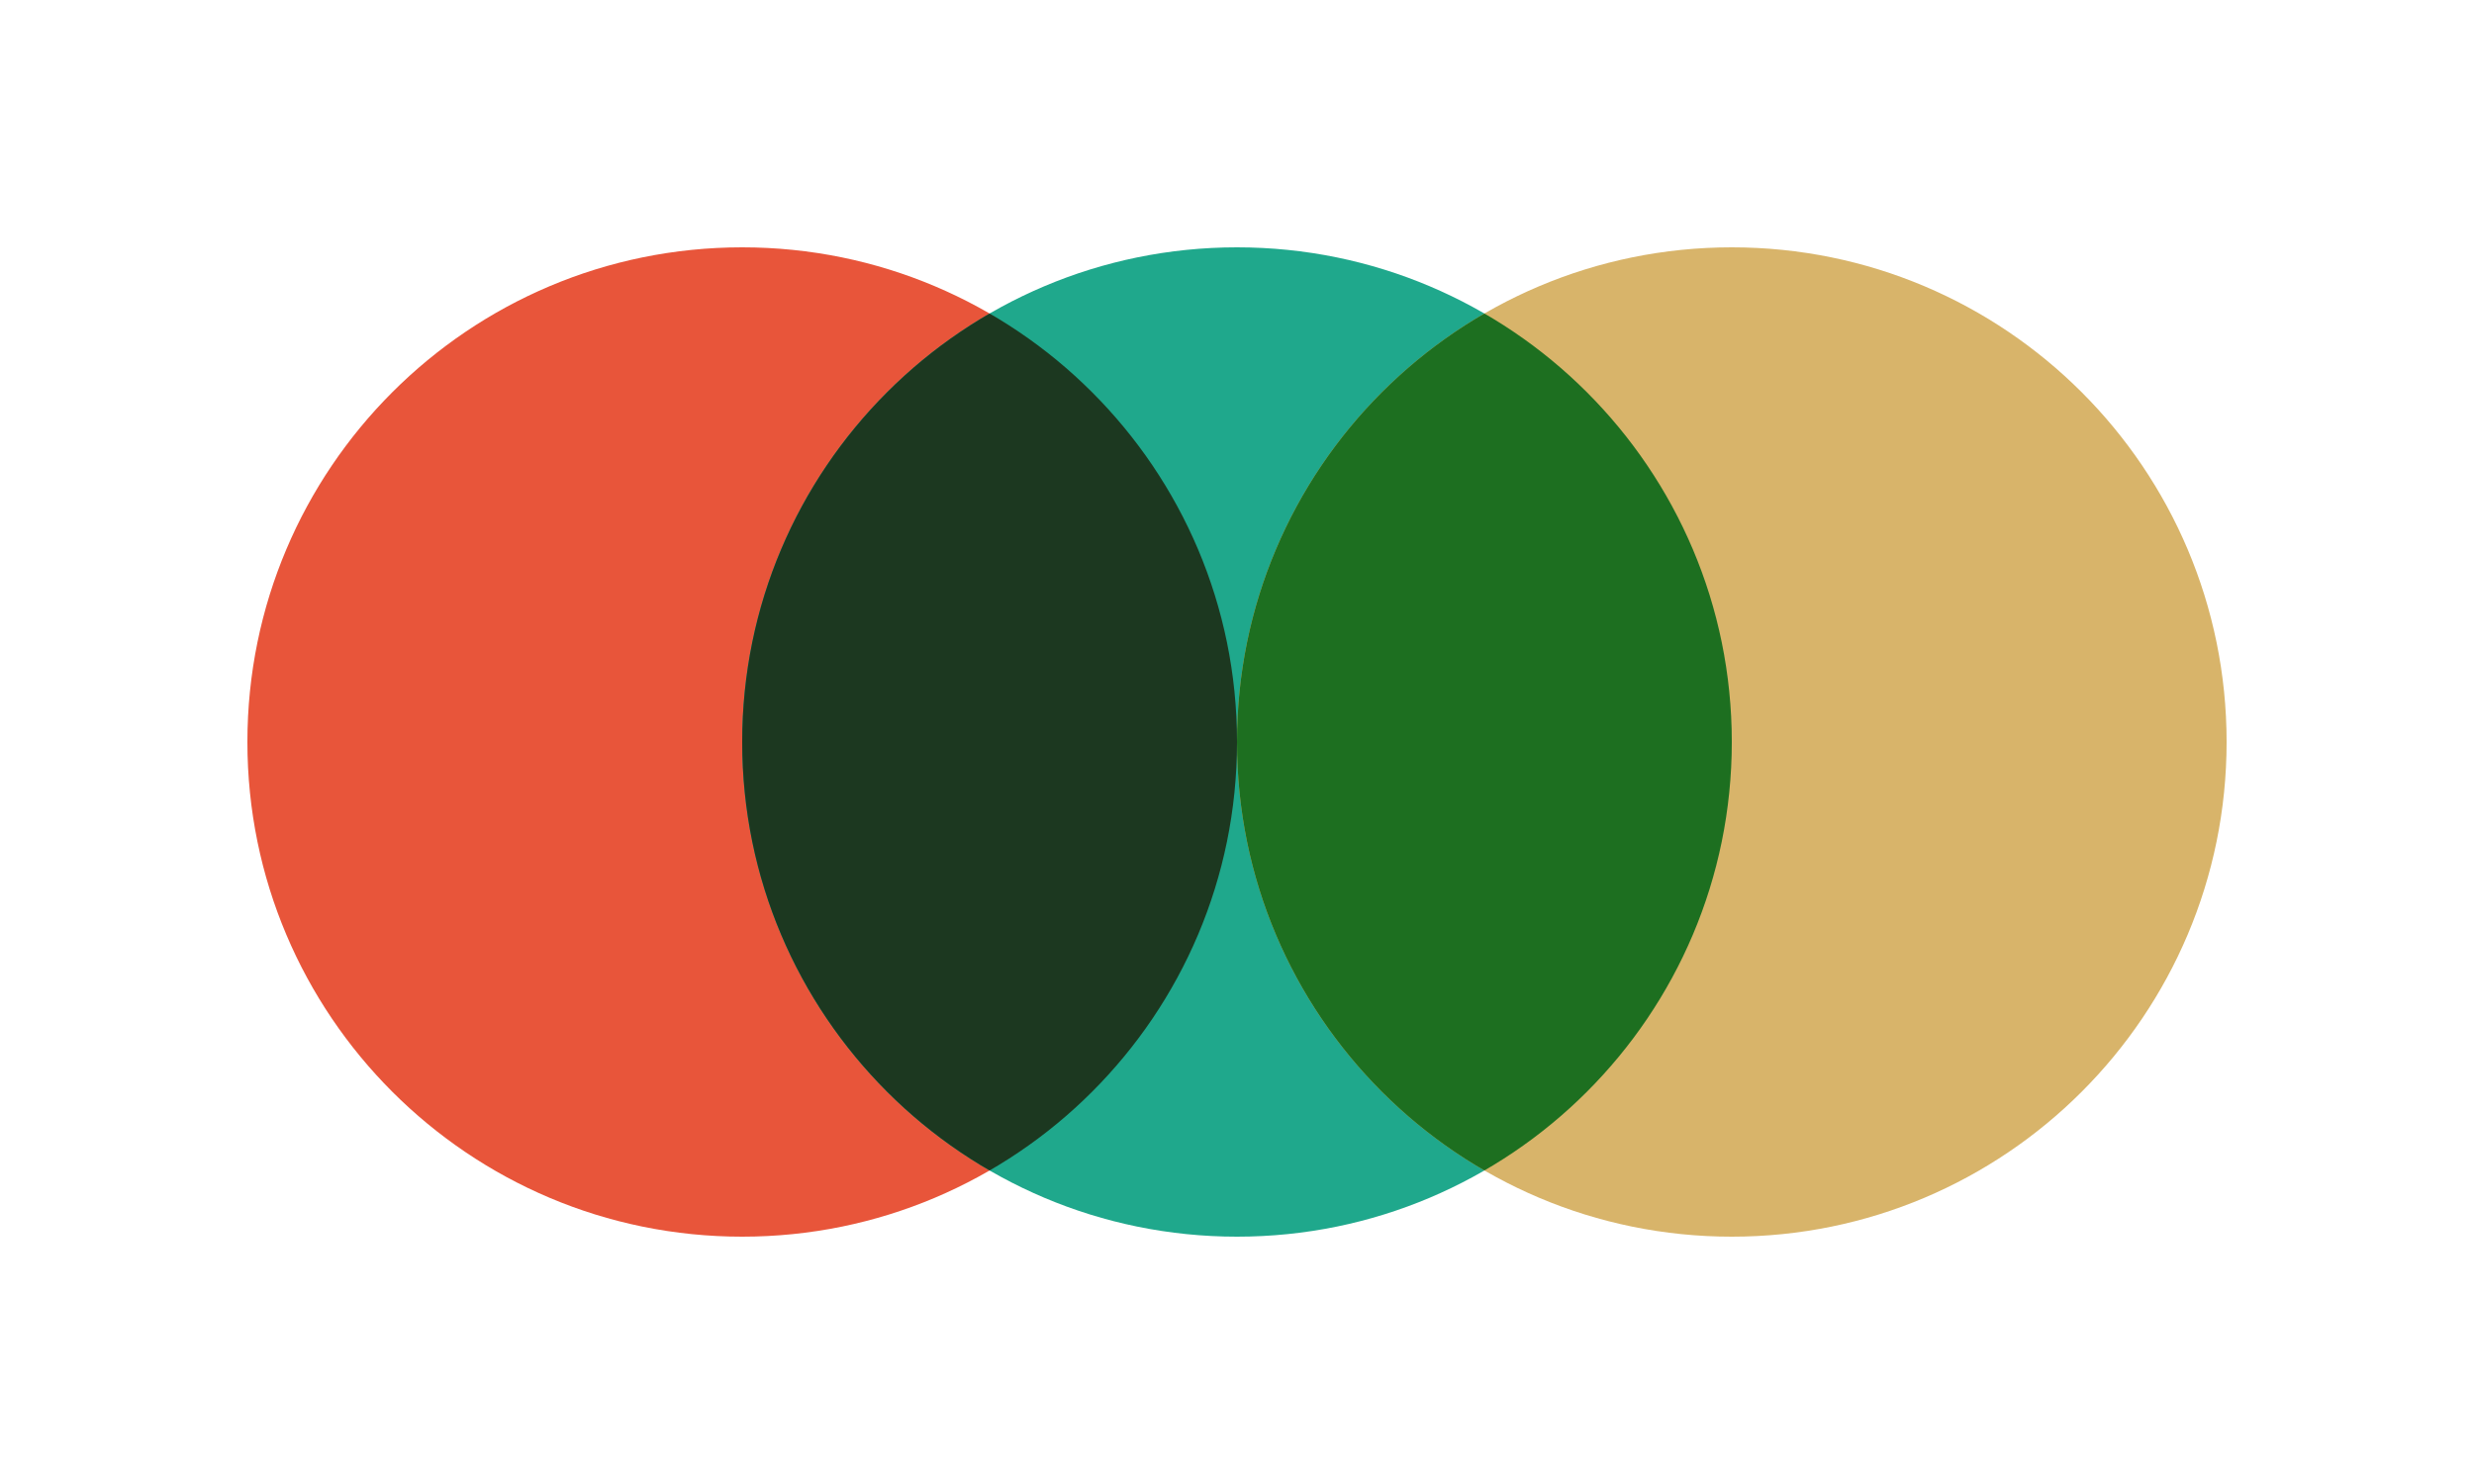
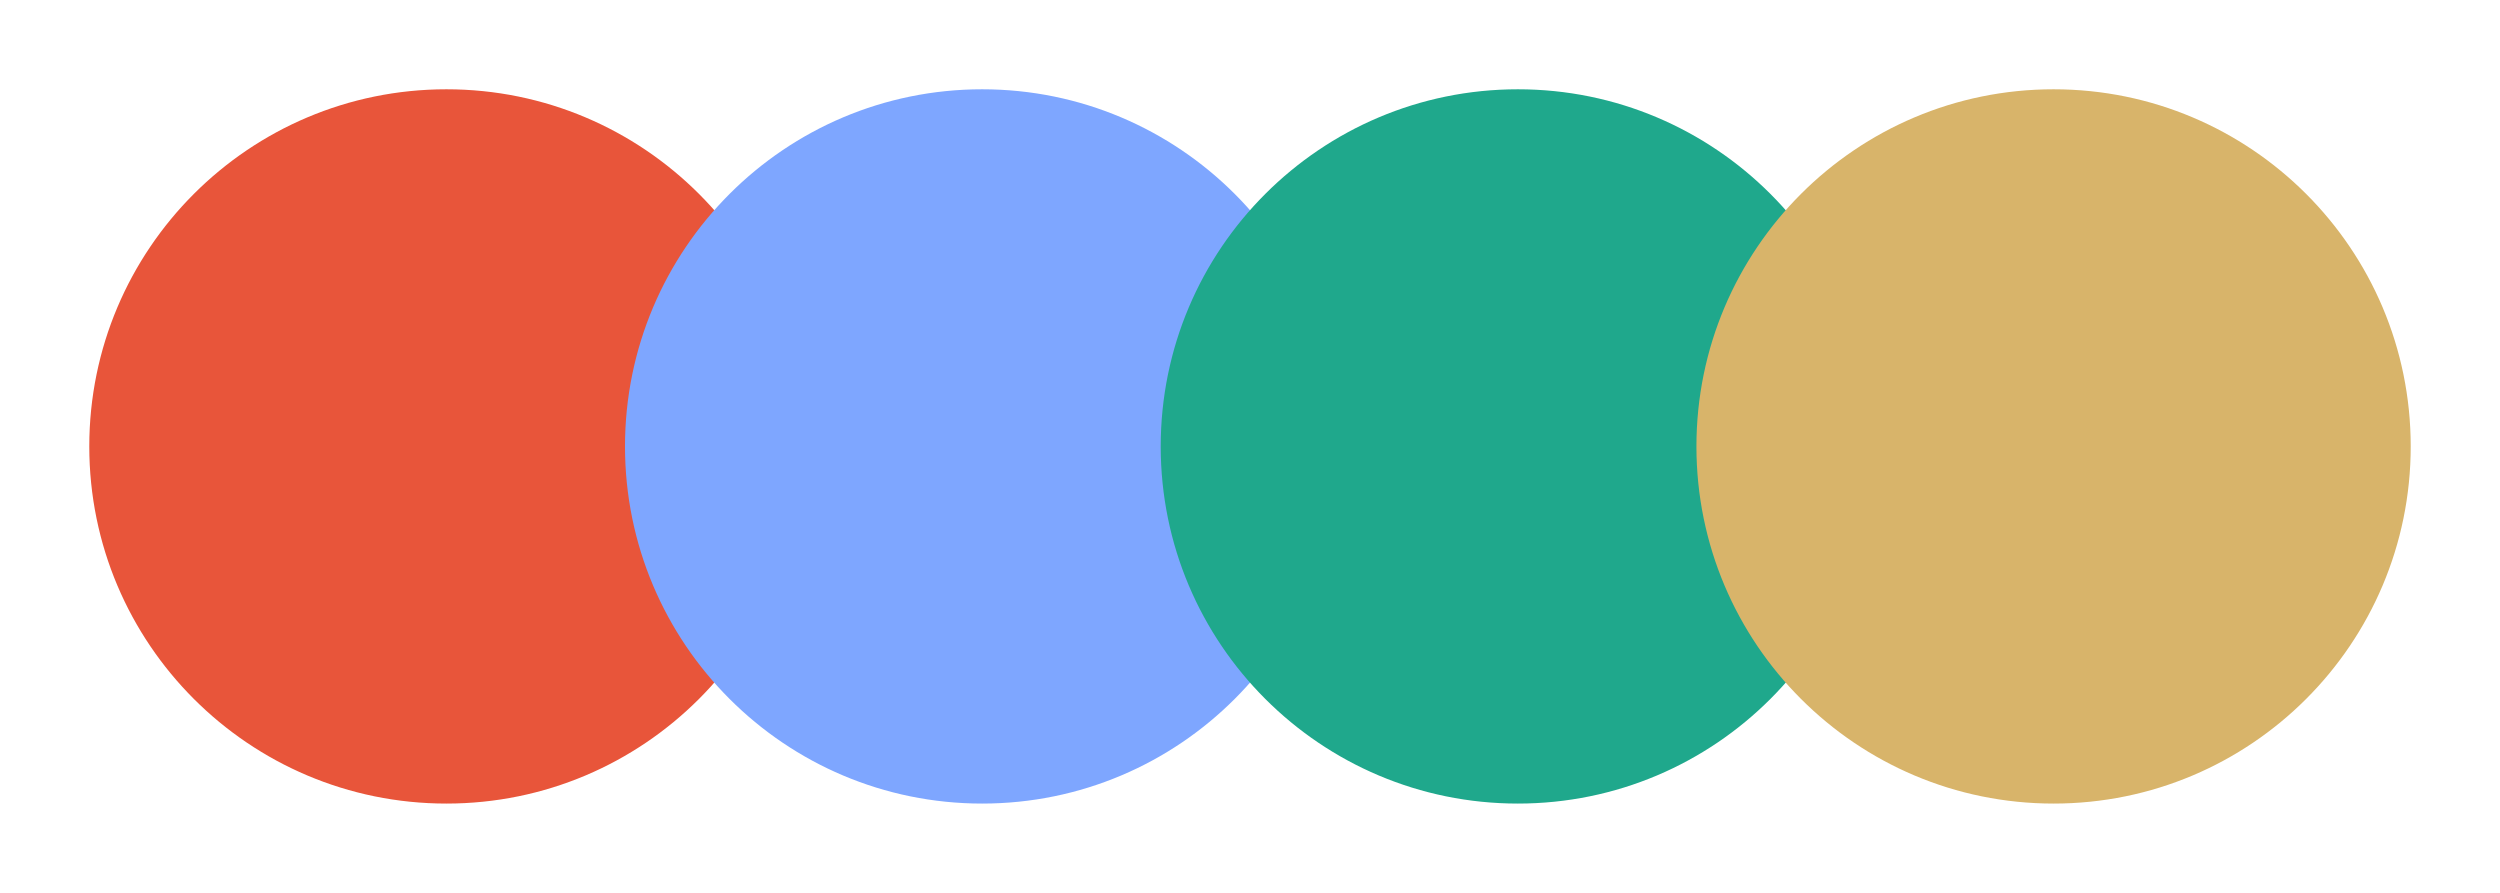
- <svg xmlns="http://www.w3.org/2000/svg" viewBox="90 55 200 120" role="img">
-   <defs>
-     <clipPath id="logo-red">
-       <circle cx="150" cy="115" r="40" />
-     </clipPath>
-     <clipPath id="logo-teal">
-       <circle cx="190" cy="115" r="40" />
-     </clipPath>
-   </defs>
-   <circle cx="150" cy="115" r="40" fill="#E8553A" />
-   <circle cx="190" cy="115" r="40" fill="#1FA88C" />
-   <circle cx="230" cy="115" r="40" fill="#D8B46A" />
-   <circle cx="190" cy="115" r="40" fill="#1C3820" clip-path="url(#logo-red)" />
-   <circle cx="230" cy="115" r="40" fill="#1D6F20" clip-path="url(#logo-teal)" />
+ <svg xmlns="http://www.w3.org/2000/svg" viewBox="0 0 280 100" role="img">
+   <circle cx="50" cy="50" r="40" fill="#e8553a" />
+   <circle cx="110" cy="50" r="40" fill="#7ea6ff" />
+   <circle cx="170" cy="50" r="40" fill="#1fa88c" />
+   <circle cx="230" cy="50" r="40" fill="#d8b46a" />
</svg>
